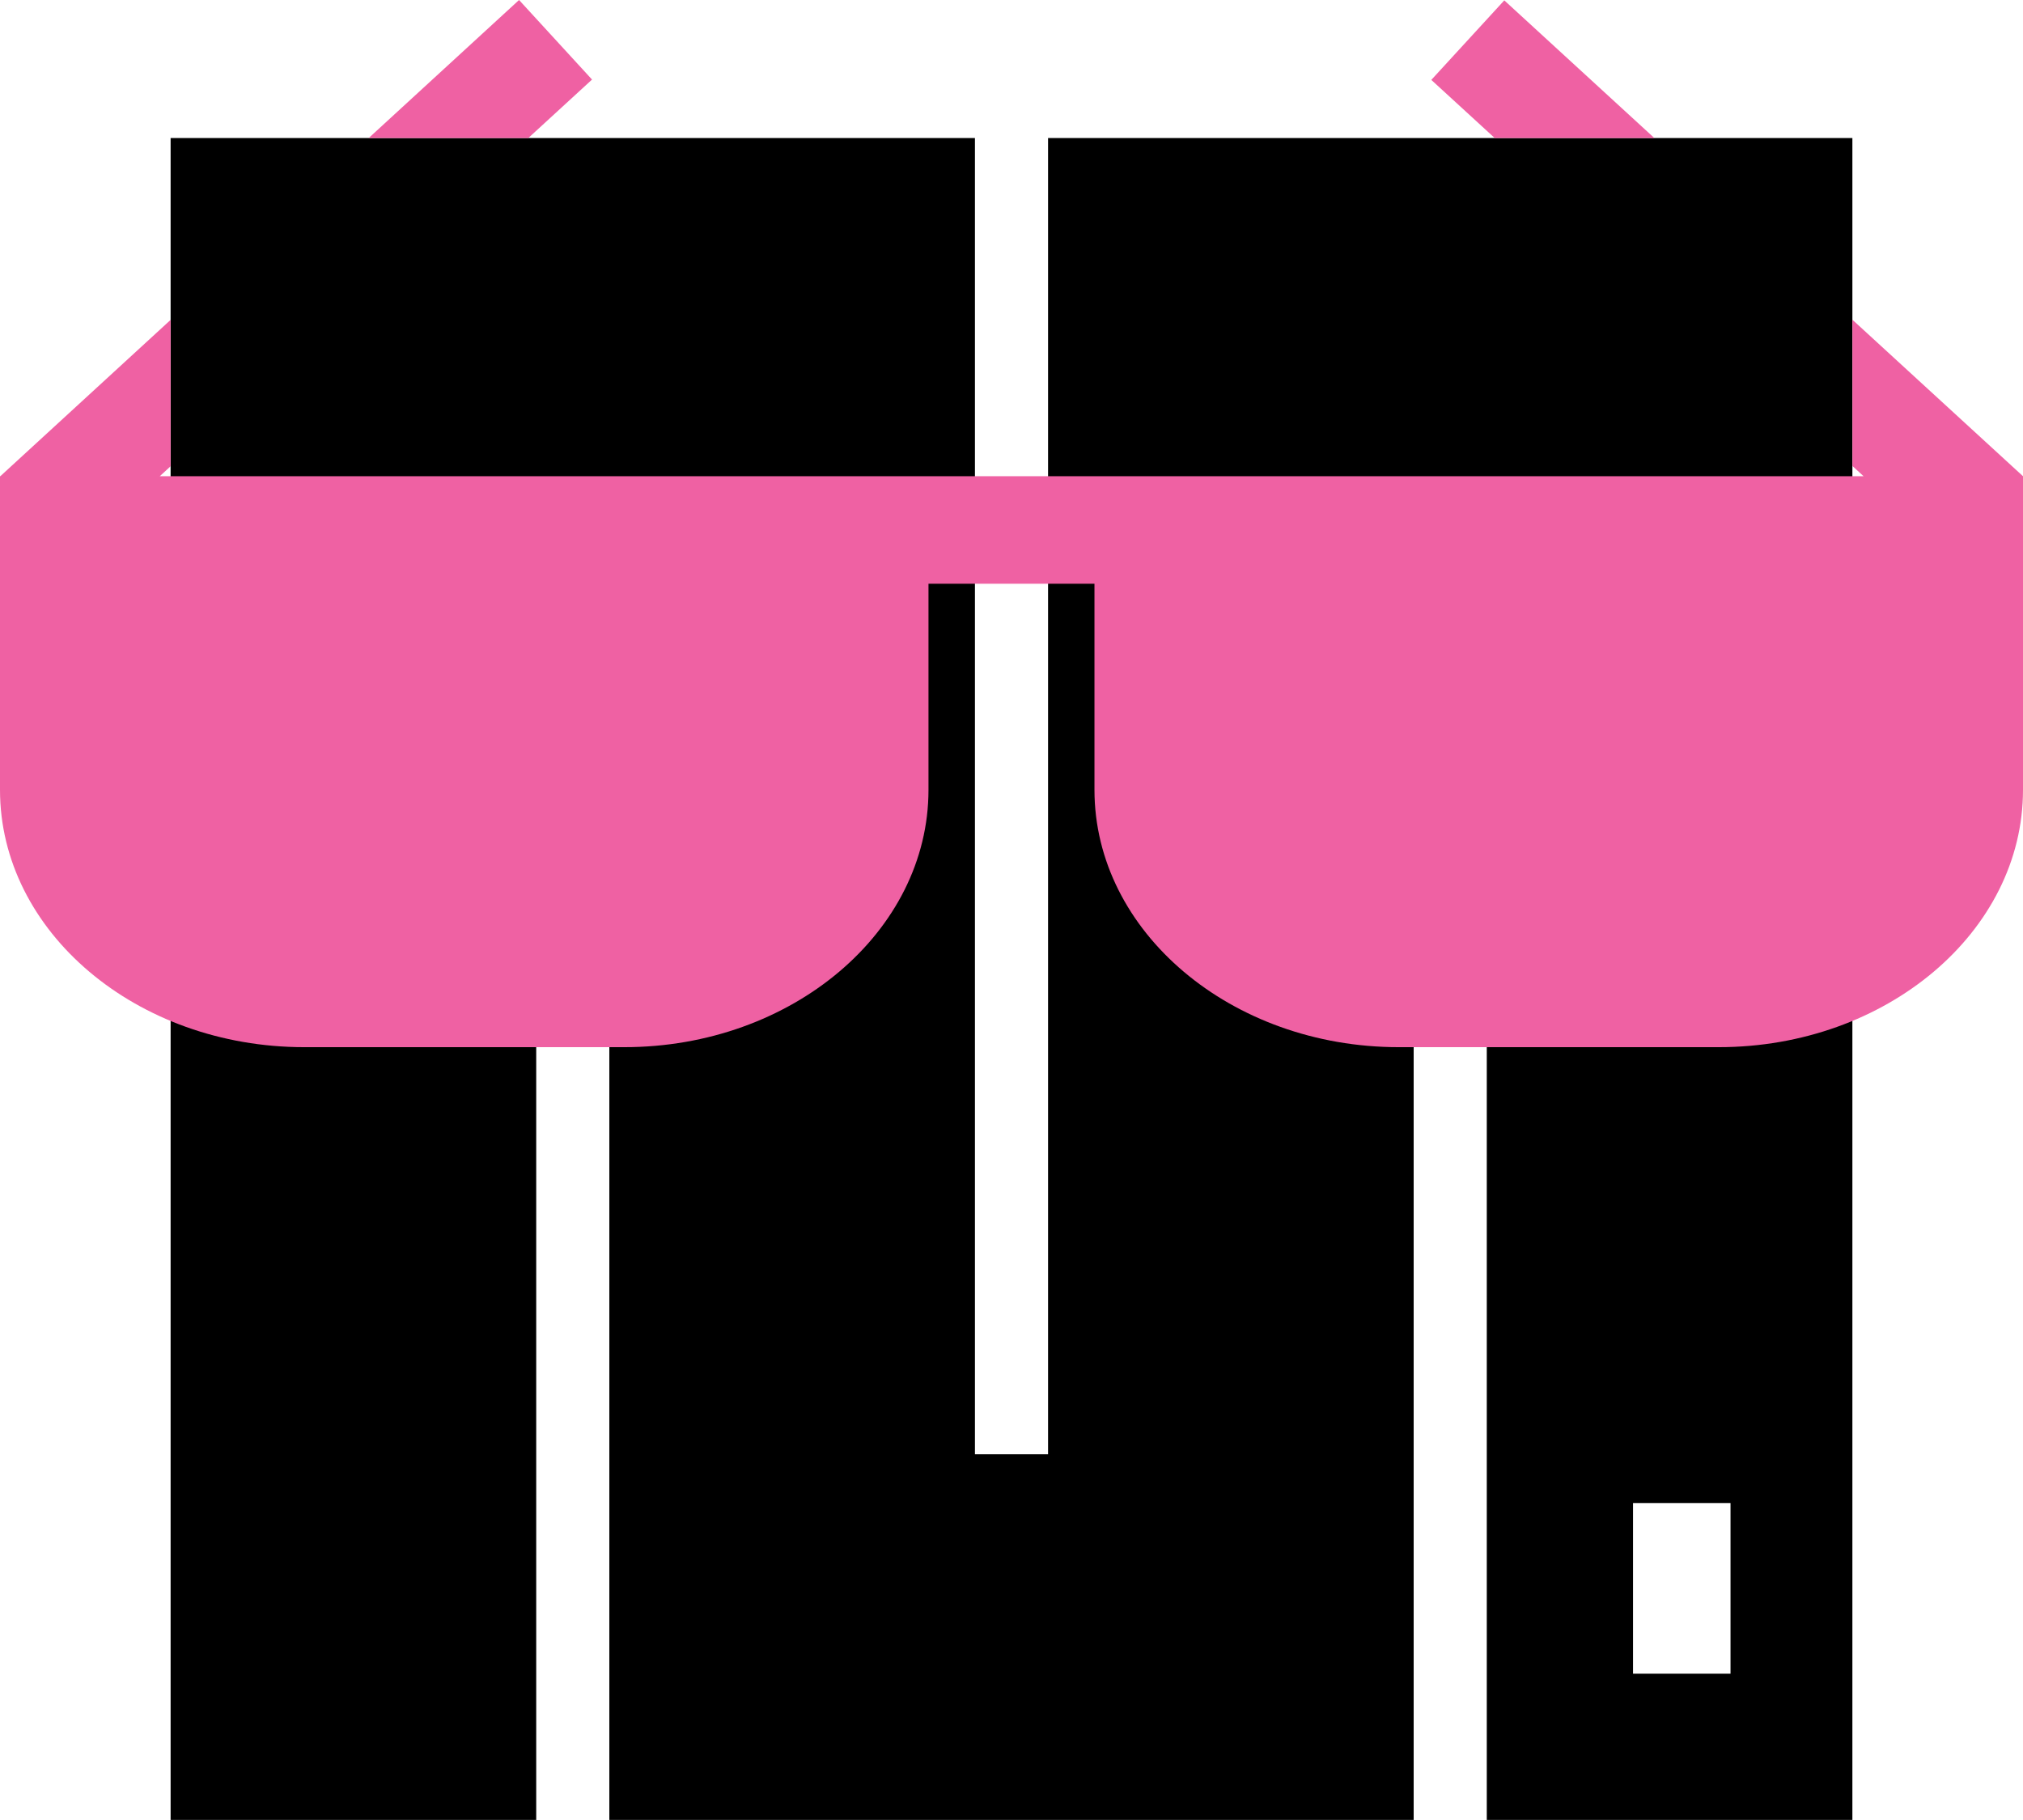
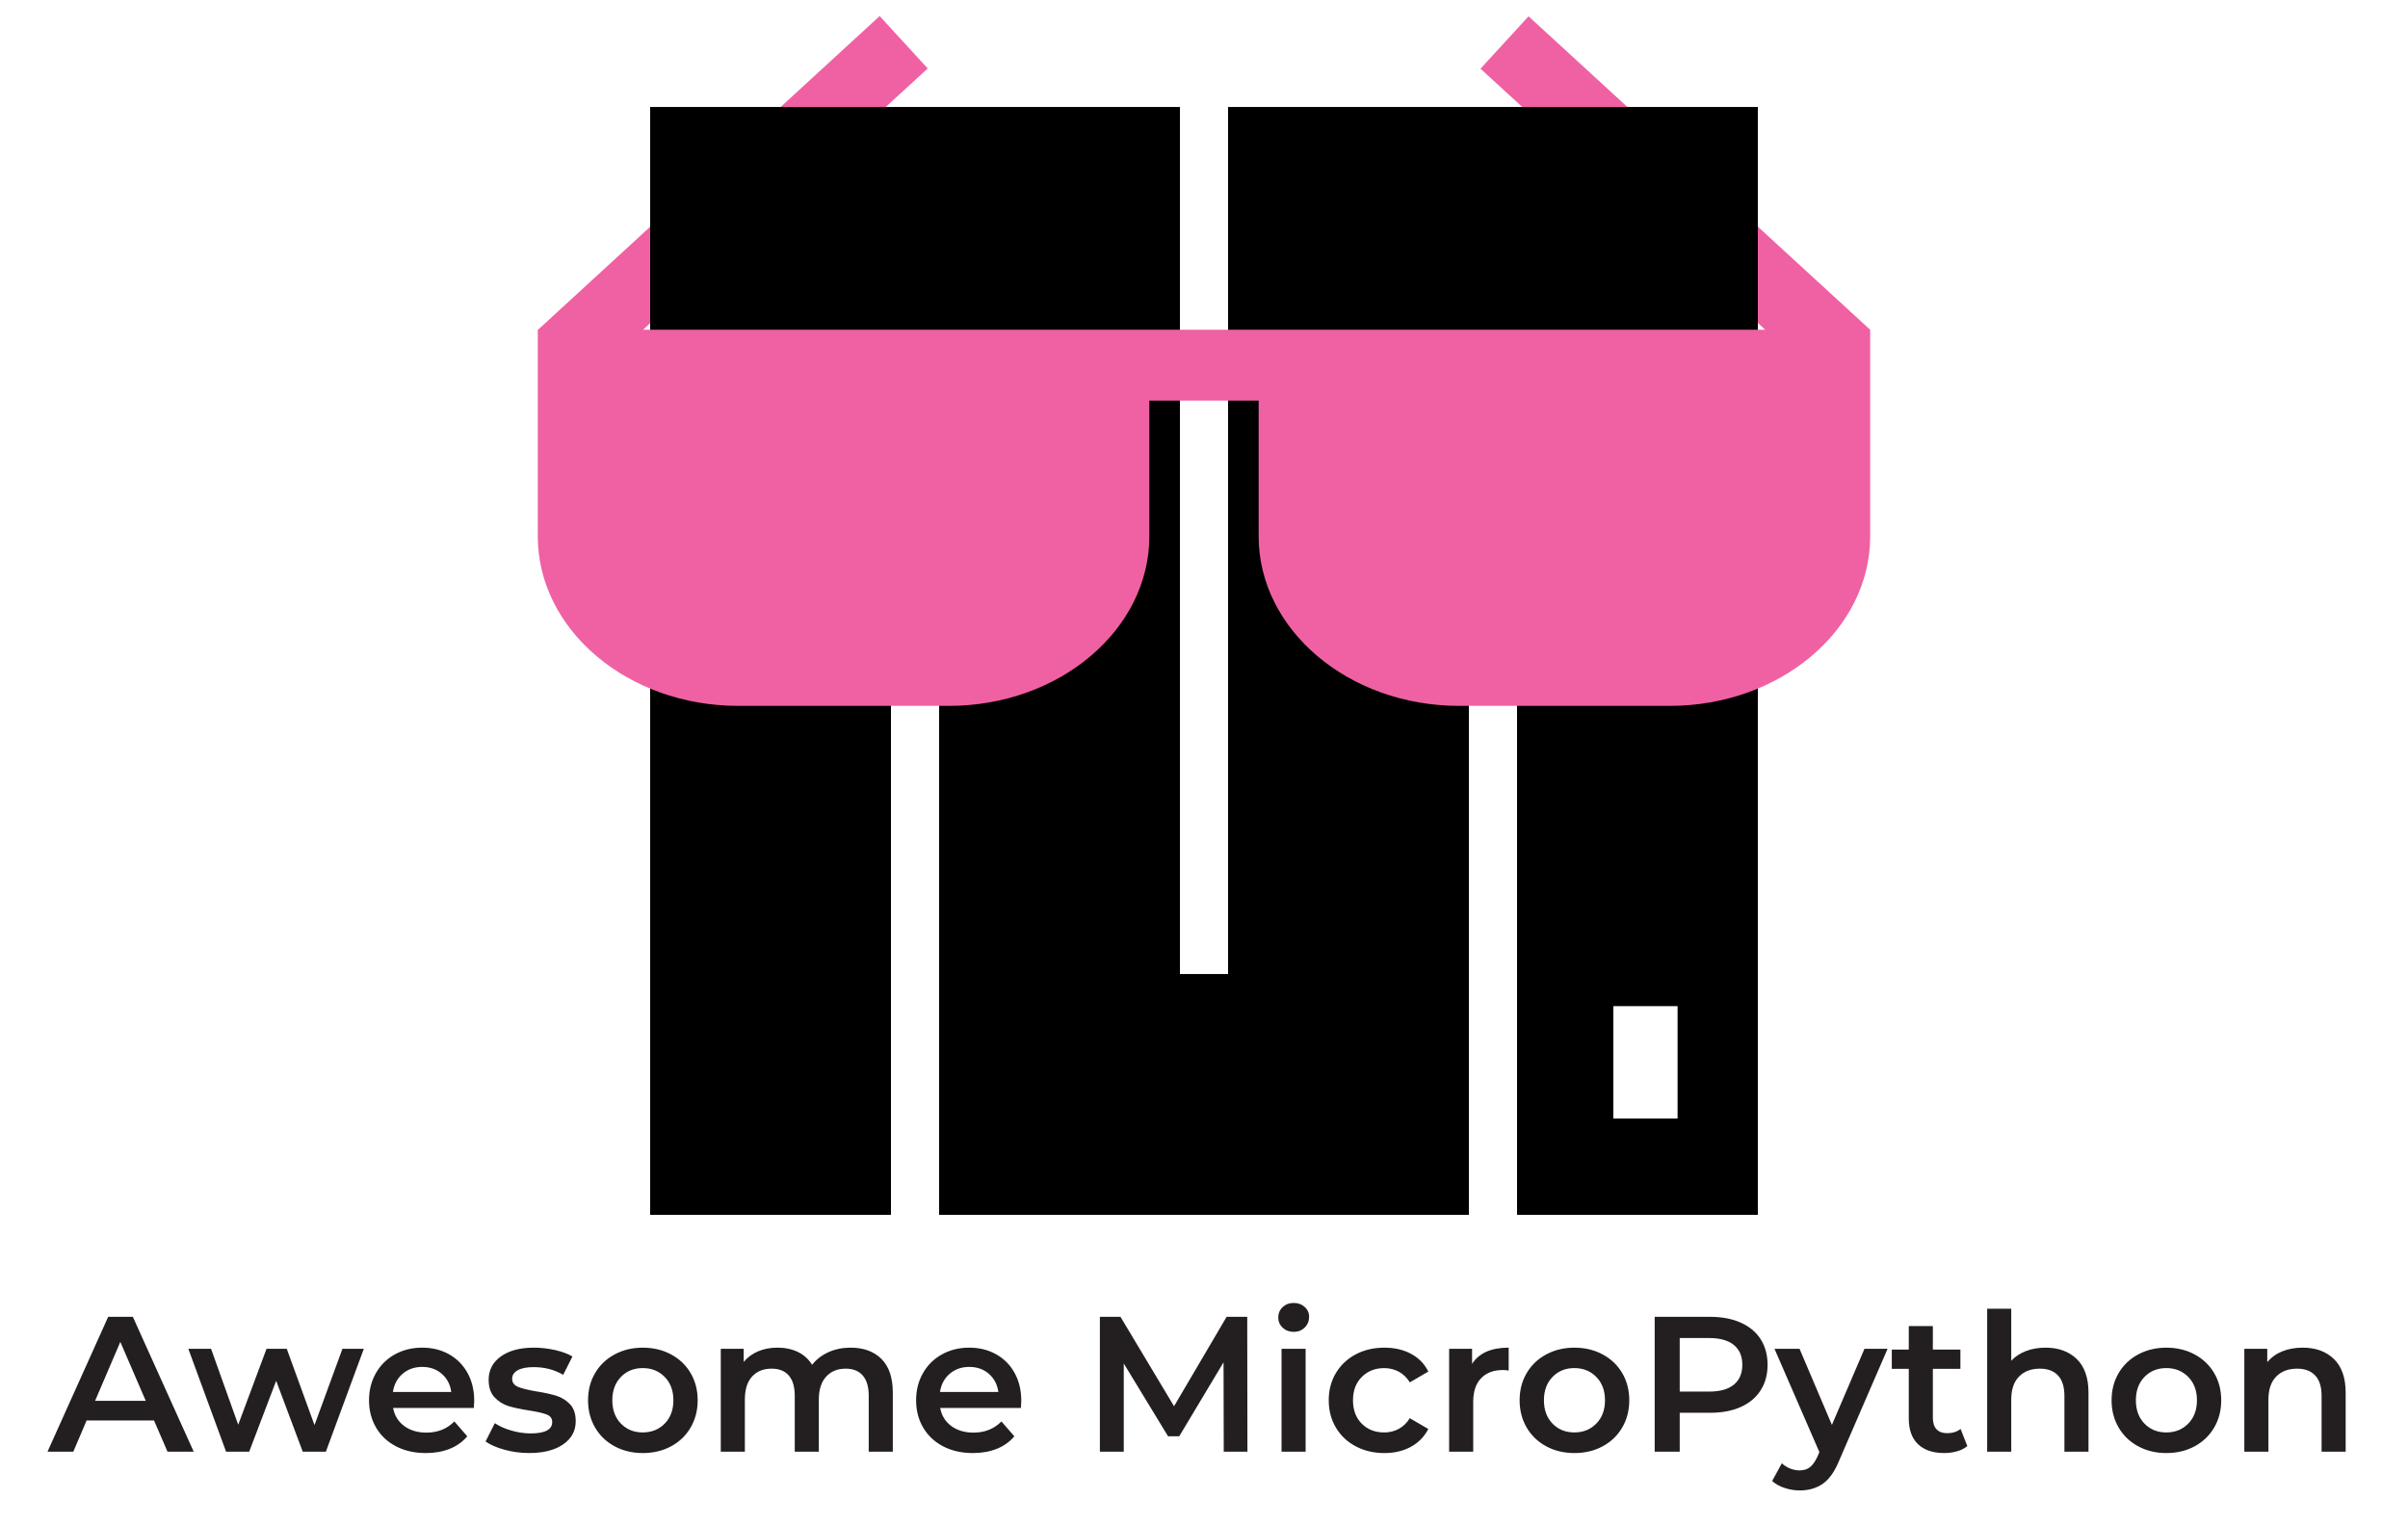
- <svg xmlns="http://www.w3.org/2000/svg" version="1.1" id="awesome-micropython" x="0px" y="0px" viewBox="0 0 83 74.663" enable-background="new 0 0 83 74.663" xml:space="preserve">
-   <path id="m" d="M43,5.663v54h-3v-54H7v69h15v-54h3v54h33v-54h3v54h15v-69H43z M71,68.663h-4v-7h4V68.663z" />
-   <path id="glasses" fill="#EF61A3" d="M61.326,5.663l-2.602-2.385l2.994-3.263l6.157,5.648H61.326z M21.675,5.663l2.615-2.399L21.296,0l-6.169,5.663H21.675z M76,13.116v6l0.459,0.421H76H43h-3H7H6.555L7,19.128v-6.005l-6.986,6.413H0v12.869c0,5.817,5.604,10.556,12.485,10.556h13.124c6.881,0,12.485-4.739,12.485-10.556v-8.456h6.81v8.456c0,5.817,5.604,10.556,12.485,10.556h13.124C77.396,42.961,83,38.223,83,32.405V19.537L76,13.116z" />
+ <svg xmlns="http://www.w3.org/2000/svg" version="1.1" id="awesome-micropython" x="0px" y="0px" viewBox="0 0 150 95" enable-background="new 0 0 150 95" xml:space="preserve">
+   <path id="m" d="M76.5,6.663v54h-3v-54h-33v69h15v-54h3v54h33v-54h3v54h15v-69H76.5z M104.5,69.663h-4v-7h4V69.663z" />
+   <path id="glasses" fill="#EF61A3" d="M94.826,6.663l-2.602-2.385l2.994-3.263l6.157,5.648H94.826z M55.175,6.663l2.615-2.399L54.796,1l-6.169,5.663H55.175z M109.5,14.116v6l0.459,0.421H109.5h-33h-3h-33h-0.445l0.445-0.408v-6.005l-6.986,6.413H33.5v12.869c0,5.817,5.604,10.556,12.485,10.556h13.124c6.881,0,12.485-4.739,12.485-10.556v-8.456h6.81v8.456c0,5.817,5.604,10.556,12.485,10.556h13.124c6.881,0,12.485-4.739,12.485-10.556V20.537L109.5,14.116z" />
+   <path id="text" fill="#231F20" d="M9.595,88.468h-4.2l-0.828,1.944H2.959l3.78-8.4h1.536l3.792,8.4h-1.632L9.595,88.468z M9.079,87.245l-1.584-3.672l-1.572,3.672H9.079z M22.663,84.004l-2.364,6.408h-1.44l-1.656-4.416l-1.68,4.416h-1.44l-2.352-6.408h1.416l1.692,4.729l1.764-4.729h1.26l1.728,4.752l1.74-4.752H22.663z M29.515,87.689h-5.028c0.088,0.472,0.318,0.846,0.69,1.122c0.372,0.275,0.834,0.413,1.386,0.413c0.704,0,1.284-0.231,1.74-0.695l0.804,0.924c-0.288,0.344-0.652,0.604-1.092,0.78s-0.936,0.264-1.488,0.264c-0.704,0-1.324-0.14-1.86-0.42c-0.536-0.28-0.95-0.67-1.242-1.17s-0.438-1.066-0.438-1.698c0-0.624,0.142-1.186,0.426-1.686c0.284-0.5,0.678-0.891,1.182-1.17c0.504-0.28,1.072-0.421,1.704-0.421c0.624,0,1.182,0.139,1.674,0.414c0.492,0.276,0.876,0.664,1.152,1.164c0.276,0.5,0.414,1.078,0.414,1.734C29.539,87.349,29.531,87.497,29.515,87.689z M25.081,85.559c-0.332,0.283-0.534,0.661-0.606,1.134h3.636c-0.064-0.464-0.26-0.84-0.588-1.128c-0.328-0.288-0.736-0.433-1.224-0.433C25.819,85.132,25.413,85.275,25.081,85.559z M31.435,90.293c-0.496-0.136-0.892-0.308-1.188-0.516l0.576-1.141c0.288,0.192,0.634,0.347,1.038,0.462c0.404,0.116,0.802,0.175,1.194,0.175c0.896,0,1.344-0.236,1.344-0.708c0-0.225-0.114-0.38-0.342-0.469c-0.228-0.088-0.594-0.172-1.098-0.252c-0.528-0.079-0.958-0.172-1.29-0.275c-0.332-0.104-0.62-0.286-0.864-0.546c-0.244-0.26-0.366-0.622-0.366-1.086c0-0.608,0.254-1.095,0.762-1.458c0.508-0.364,1.194-0.547,2.058-0.547c0.44,0,0.88,0.051,1.32,0.15c0.44,0.101,0.8,0.234,1.08,0.402l-0.576,1.14c-0.544-0.319-1.156-0.479-1.836-0.479c-0.44,0-0.774,0.065-1.002,0.197s-0.342,0.307-0.342,0.522c0,0.24,0.122,0.41,0.366,0.51c0.244,0.101,0.622,0.194,1.134,0.282c0.512,0.08,0.932,0.172,1.26,0.275c0.328,0.104,0.61,0.28,0.846,0.528c0.236,0.248,0.354,0.601,0.354,1.056c0,0.601-0.26,1.08-0.78,1.44s-1.228,0.54-2.124,0.54C32.439,90.497,31.931,90.428,31.435,90.293z M38.287,90.077c-0.52-0.28-0.926-0.67-1.218-1.17s-0.438-1.066-0.438-1.698s0.146-1.195,0.438-1.692c0.292-0.495,0.698-0.884,1.218-1.163c0.52-0.28,1.104-0.421,1.752-0.421c0.656,0,1.244,0.141,1.764,0.421c0.52,0.279,0.926,0.668,1.218,1.163c0.292,0.497,0.438,1.061,0.438,1.692s-0.146,1.198-0.438,1.698c-0.292,0.5-0.698,0.89-1.218,1.17s-1.108,0.42-1.764,0.42C39.391,90.497,38.807,90.357,38.287,90.077z M41.407,88.661c0.36-0.368,0.54-0.852,0.54-1.452c0-0.6-0.18-1.084-0.54-1.452c-0.36-0.367-0.816-0.552-1.368-0.552c-0.552,0-1.006,0.185-1.362,0.552c-0.356,0.368-0.534,0.853-0.534,1.452c0,0.601,0.178,1.084,0.534,1.452s0.81,0.552,1.362,0.552C40.591,89.212,41.047,89.029,41.407,88.661z M54.907,84.634c0.472,0.469,0.708,1.17,0.708,2.106v3.672h-1.5v-3.48c0-0.56-0.125-0.981-0.372-1.266c-0.248-0.284-0.604-0.426-1.068-0.426c-0.504,0-0.908,0.166-1.212,0.498s-0.456,0.806-0.456,1.422v3.252h-1.5v-3.48c0-0.56-0.124-0.981-0.372-1.266c-0.248-0.284-0.604-0.426-1.068-0.426c-0.512,0-0.918,0.164-1.218,0.492c-0.3,0.328-0.45,0.804-0.45,1.428v3.252h-1.5v-6.408h1.428v0.816c0.24-0.288,0.54-0.508,0.9-0.66s0.76-0.229,1.2-0.229c0.48,0,0.906,0.091,1.278,0.271s0.666,0.446,0.882,0.798c0.264-0.336,0.604-0.598,1.02-0.786c0.416-0.188,0.876-0.282,1.38-0.282C53.794,83.932,54.435,84.167,54.907,84.634z M63.594,87.689h-5.028c0.088,0.472,0.318,0.846,0.69,1.122c0.372,0.275,0.834,0.413,1.386,0.413c0.704,0,1.284-0.231,1.74-0.695l0.804,0.924c-0.288,0.344-0.652,0.604-1.092,0.78s-0.936,0.264-1.488,0.264c-0.704,0-1.324-0.14-1.86-0.42c-0.536-0.28-0.95-0.67-1.242-1.17s-0.438-1.066-0.438-1.698c0-0.624,0.142-1.186,0.426-1.686c0.284-0.5,0.678-0.891,1.182-1.17c0.504-0.28,1.072-0.421,1.704-0.421c0.624,0,1.182,0.139,1.674,0.414c0.492,0.276,0.876,0.664,1.152,1.164c0.276,0.5,0.414,1.078,0.414,1.734C63.618,87.349,63.61,87.497,63.594,87.689z M59.16,85.559c-0.332,0.283-0.534,0.661-0.606,1.134h3.636c-0.064-0.464-0.26-0.84-0.588-1.128c-0.328-0.288-0.736-0.433-1.224-0.433C59.898,85.132,59.492,85.275,59.16,85.559z M76.23,90.413l-0.012-5.568l-2.761,4.608h-0.696l-2.759-4.536v5.496h-1.488v-8.4h1.284l3.336,5.568l3.275-5.568h1.284l0.012,8.4H76.23z M79.902,82.691c-0.184-0.172-0.276-0.386-0.276-0.643c0-0.256,0.093-0.47,0.276-0.642s0.412-0.258,0.684-0.258s0.5,0.082,0.684,0.246c0.185,0.164,0.277,0.37,0.277,0.617c0,0.265-0.091,0.486-0.271,0.666c-0.181,0.181-0.41,0.271-0.69,0.271C80.314,82.949,80.086,82.863,79.902,82.691z M79.83,84.004h1.5v6.408h-1.5V84.004z M84.45,90.077c-0.528-0.28-0.94-0.67-1.236-1.17s-0.444-1.066-0.444-1.698s0.148-1.195,0.444-1.692c0.296-0.495,0.706-0.884,1.229-1.163c0.524-0.28,1.123-0.421,1.795-0.421c0.631,0,1.186,0.129,1.662,0.385c0.476,0.256,0.834,0.624,1.074,1.104l-1.152,0.672c-0.185-0.296-0.414-0.518-0.69-0.666c-0.276-0.147-0.578-0.222-0.905-0.222c-0.561,0-1.025,0.182-1.393,0.546c-0.368,0.364-0.553,0.851-0.553,1.458c0,0.608,0.183,1.094,0.547,1.458c0.363,0.364,0.83,0.546,1.398,0.546c0.327,0,0.629-0.073,0.905-0.222s0.506-0.37,0.69-0.666l1.152,0.672c-0.248,0.48-0.611,0.851-1.086,1.11c-0.477,0.26-1.027,0.39-1.65,0.39C85.574,90.497,84.979,90.357,84.45,90.077z M93.979,83.932v1.429c-0.129-0.024-0.244-0.036-0.348-0.036c-0.585,0-1.041,0.17-1.369,0.51s-0.492,0.83-0.492,1.47v3.108h-1.5v-6.408h1.429v0.937C92.131,84.269,92.891,83.932,93.979,83.932z M96.318,90.077c-0.521-0.28-0.926-0.67-1.219-1.17c-0.291-0.5-0.438-1.066-0.438-1.698s0.146-1.195,0.438-1.692c0.293-0.495,0.698-0.884,1.219-1.163c0.52-0.28,1.104-0.421,1.752-0.421c0.656,0,1.244,0.141,1.764,0.421c0.52,0.279,0.926,0.668,1.219,1.163c0.291,0.497,0.438,1.061,0.438,1.692s-0.146,1.198-0.438,1.698c-0.293,0.5-0.699,0.89-1.219,1.17s-1.107,0.42-1.764,0.42C97.422,90.497,96.838,90.357,96.318,90.077z M99.438,88.661c0.36-0.368,0.541-0.852,0.541-1.452c0-0.6-0.181-1.084-0.541-1.452c-0.359-0.367-0.815-0.552-1.367-0.552c-0.553,0-1.006,0.185-1.362,0.552c-0.356,0.368-0.534,0.853-0.534,1.452c0,0.601,0.178,1.084,0.534,1.452s0.81,0.552,1.362,0.552C98.622,89.212,99.078,89.029,99.438,88.661z M108.432,82.373c0.54,0.24,0.954,0.584,1.242,1.032s0.432,0.979,0.432,1.596c0,0.608-0.144,1.139-0.432,1.59c-0.288,0.452-0.702,0.798-1.242,1.038s-1.174,0.36-1.902,0.36h-1.896v2.424h-1.56v-8.4h3.455C107.258,82.012,107.892,82.132,108.432,82.373z M108.006,86.237c0.352-0.288,0.527-0.7,0.527-1.236s-0.176-0.948-0.527-1.236c-0.352-0.287-0.868-0.432-1.548-0.432h-1.824v3.336h1.824C107.138,86.669,107.654,86.525,108.006,86.237z M117.582,84.004l-3,6.924c-0.28,0.696-0.62,1.187-1.021,1.471c-0.4,0.283-0.884,0.426-1.452,0.426c-0.32,0-0.636-0.052-0.947-0.156c-0.312-0.104-0.568-0.248-0.769-0.432l0.601-1.104c0.144,0.136,0.313,0.244,0.51,0.324c0.195,0.08,0.394,0.12,0.594,0.12c0.265,0,0.481-0.068,0.654-0.204c0.172-0.136,0.33-0.364,0.474-0.684l0.108-0.252l-2.797-6.433h1.561l2.016,4.74l2.028-4.74H117.582z M122.55,90.065c-0.176,0.144-0.39,0.252-0.642,0.323c-0.252,0.072-0.519,0.108-0.798,0.108c-0.704,0-1.248-0.184-1.633-0.552c-0.384-0.368-0.575-0.904-0.575-1.608v-3.084h-1.057v-1.2h1.057v-1.464h1.5v1.464h1.716v1.2h-1.716V88.3c0,0.312,0.075,0.551,0.228,0.714c0.152,0.164,0.372,0.246,0.66,0.246c0.336,0,0.616-0.088,0.84-0.264L122.55,90.065z M129.366,84.64c0.487,0.473,0.731,1.173,0.731,2.101v3.672h-1.5v-3.48c0-0.56-0.132-0.981-0.396-1.266c-0.265-0.284-0.641-0.426-1.128-0.426c-0.553,0-0.988,0.166-1.309,0.498s-0.479,0.81-0.479,1.434v3.24h-1.5v-8.904h1.5v3.24c0.247-0.264,0.554-0.466,0.918-0.605c0.363-0.141,0.77-0.211,1.218-0.211C128.229,83.932,128.878,84.169,129.366,84.64z M133.193,90.077c-0.521-0.28-0.927-0.67-1.219-1.17s-0.438-1.066-0.438-1.698s0.146-1.195,0.438-1.692c0.292-0.495,0.698-0.884,1.219-1.163c0.52-0.28,1.104-0.421,1.752-0.421c0.655,0,1.243,0.141,1.764,0.421c0.52,0.279,0.926,0.668,1.218,1.163c0.292,0.497,0.438,1.061,0.438,1.692s-0.146,1.198-0.438,1.698s-0.698,0.89-1.218,1.17c-0.521,0.28-1.108,0.42-1.764,0.42C134.297,90.497,133.713,90.357,133.193,90.077z M136.313,88.661c0.359-0.368,0.54-0.852,0.54-1.452c0-0.6-0.181-1.084-0.54-1.452c-0.36-0.367-0.816-0.552-1.368-0.552c-0.553,0-1.007,0.185-1.362,0.552c-0.356,0.368-0.534,0.853-0.534,1.452c0,0.601,0.178,1.084,0.534,1.452c0.355,0.368,0.81,0.552,1.362,0.552C135.497,89.212,135.953,89.029,136.313,88.661z M145.386,84.64c0.487,0.473,0.731,1.173,0.731,2.101v3.672h-1.5v-3.48c0-0.56-0.132-0.981-0.396-1.266c-0.265-0.284-0.641-0.426-1.128-0.426c-0.553,0-0.988,0.166-1.309,0.498s-0.479,0.81-0.479,1.434v3.24h-1.5v-6.408h1.428v0.828c0.248-0.296,0.56-0.52,0.936-0.672s0.8-0.229,1.272-0.229C144.249,83.932,144.897,84.169,145.386,84.64z" />
</svg>
